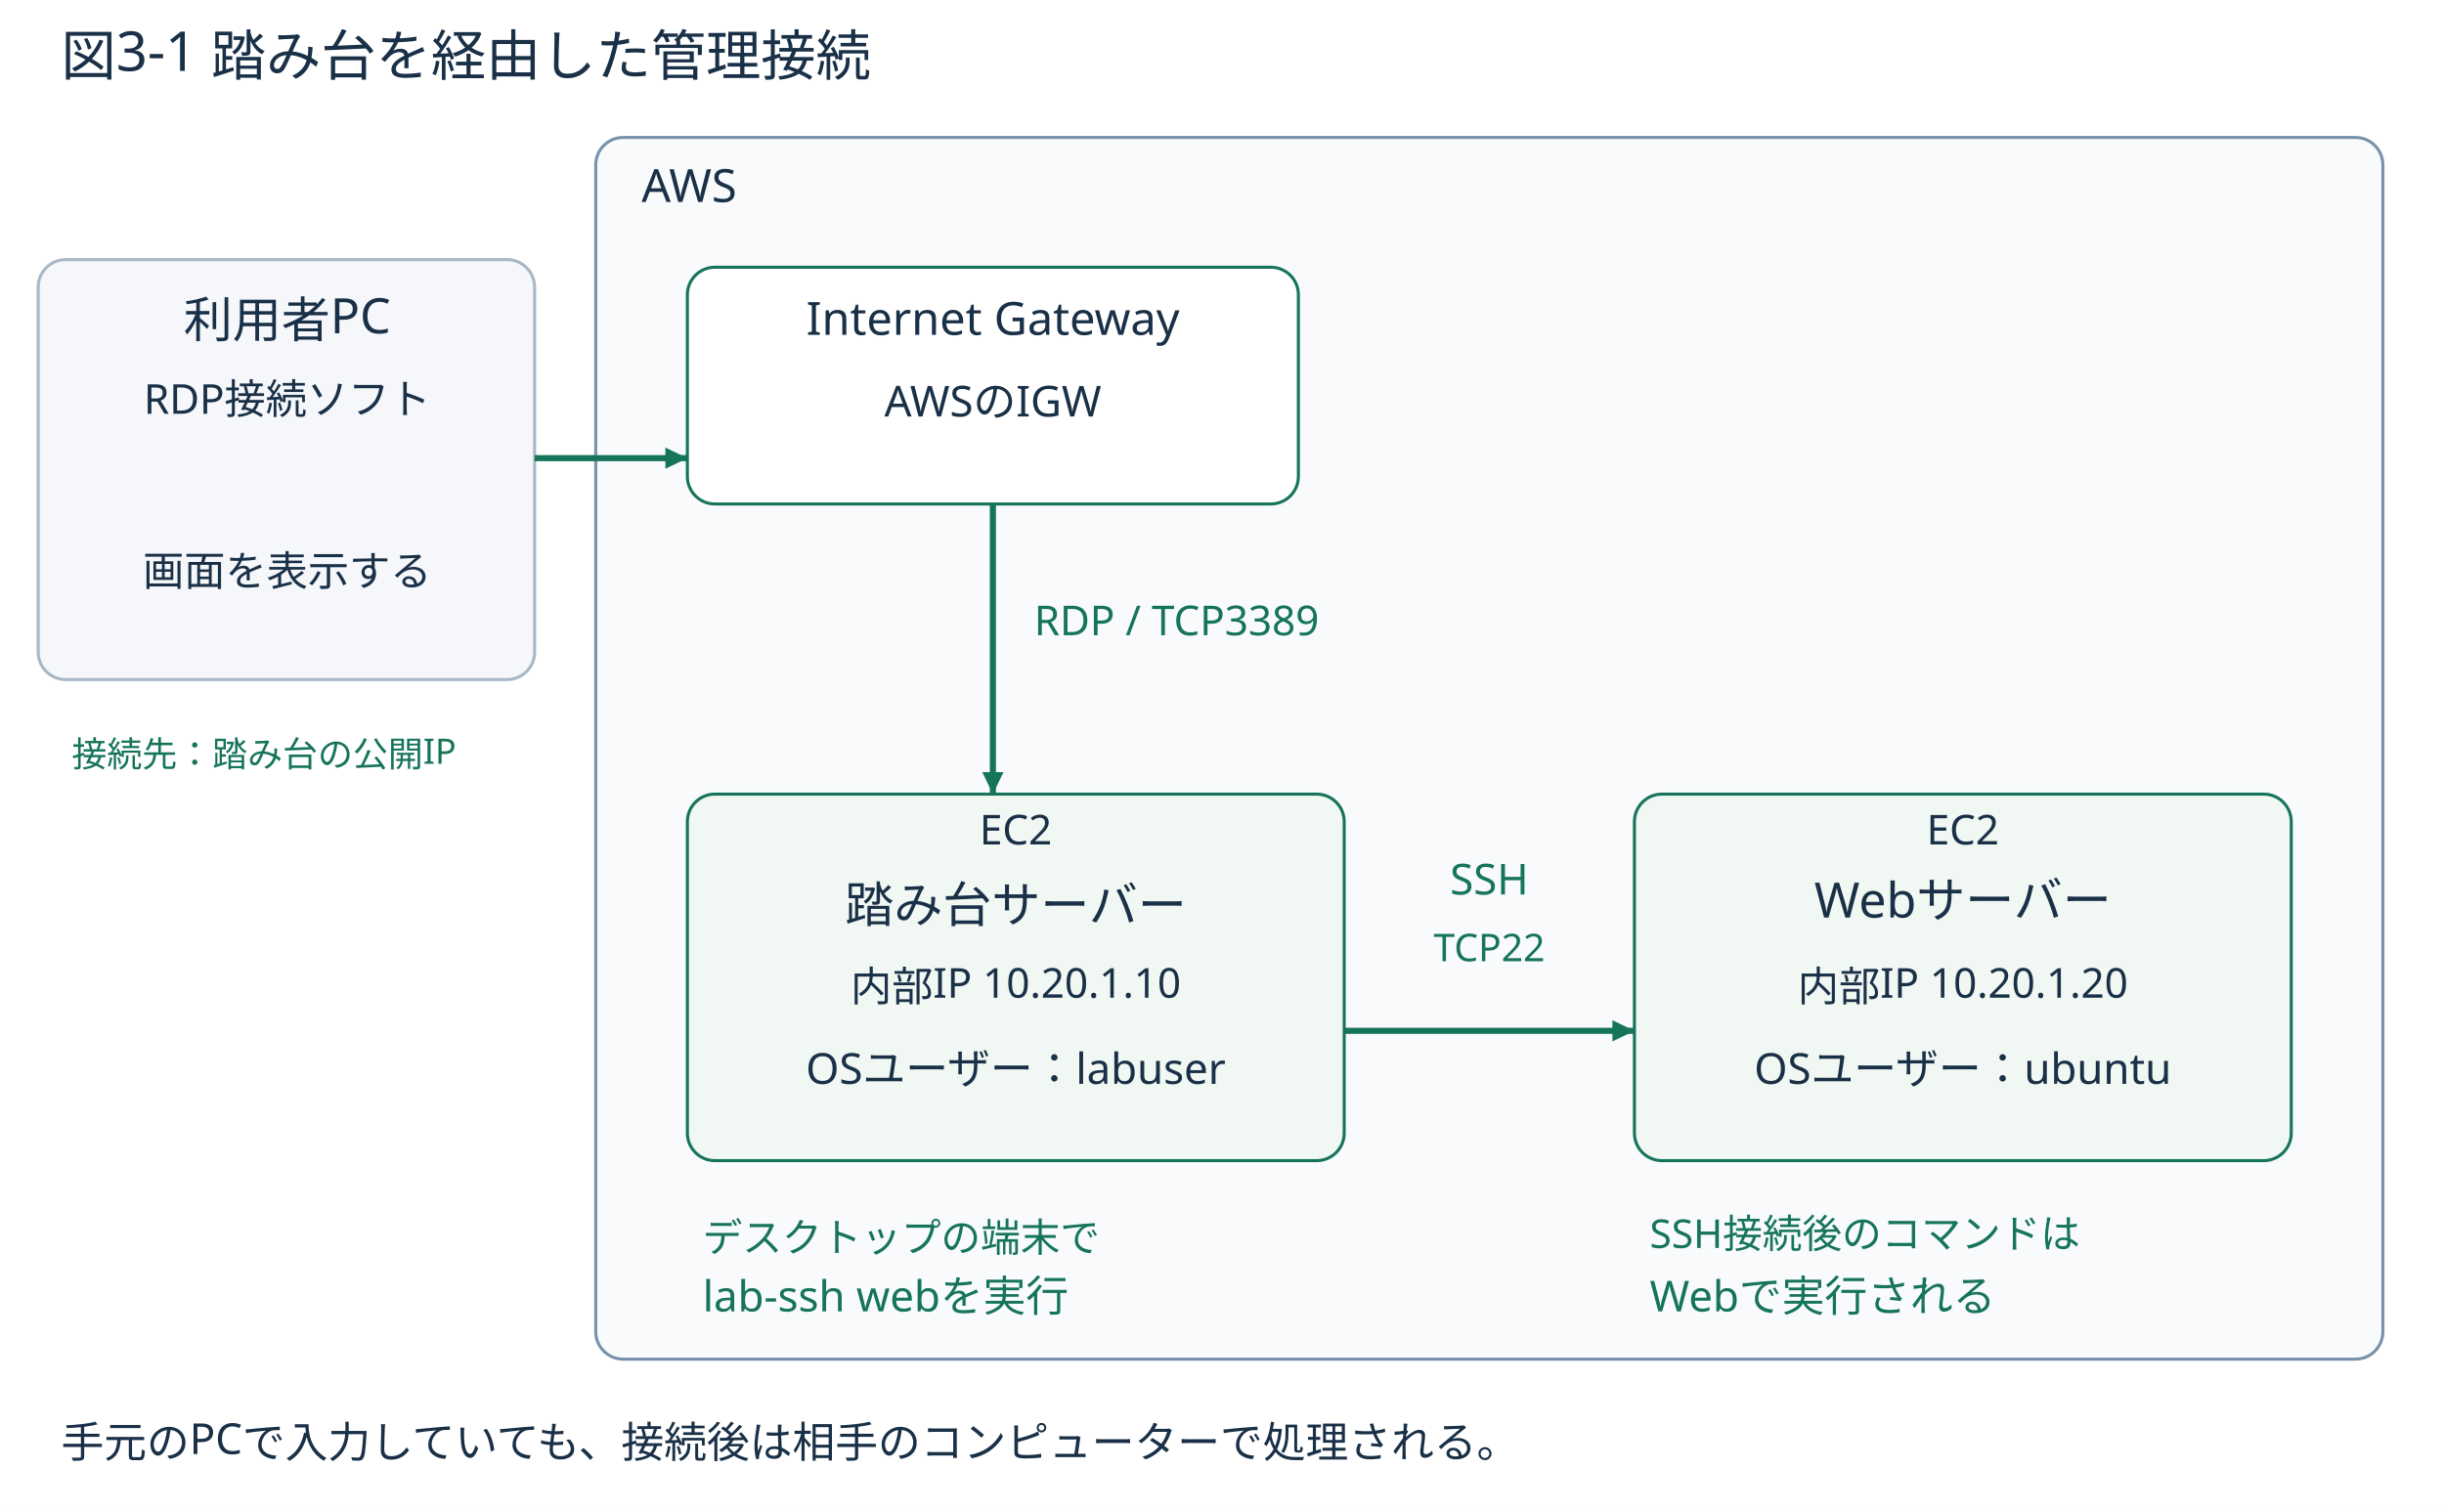
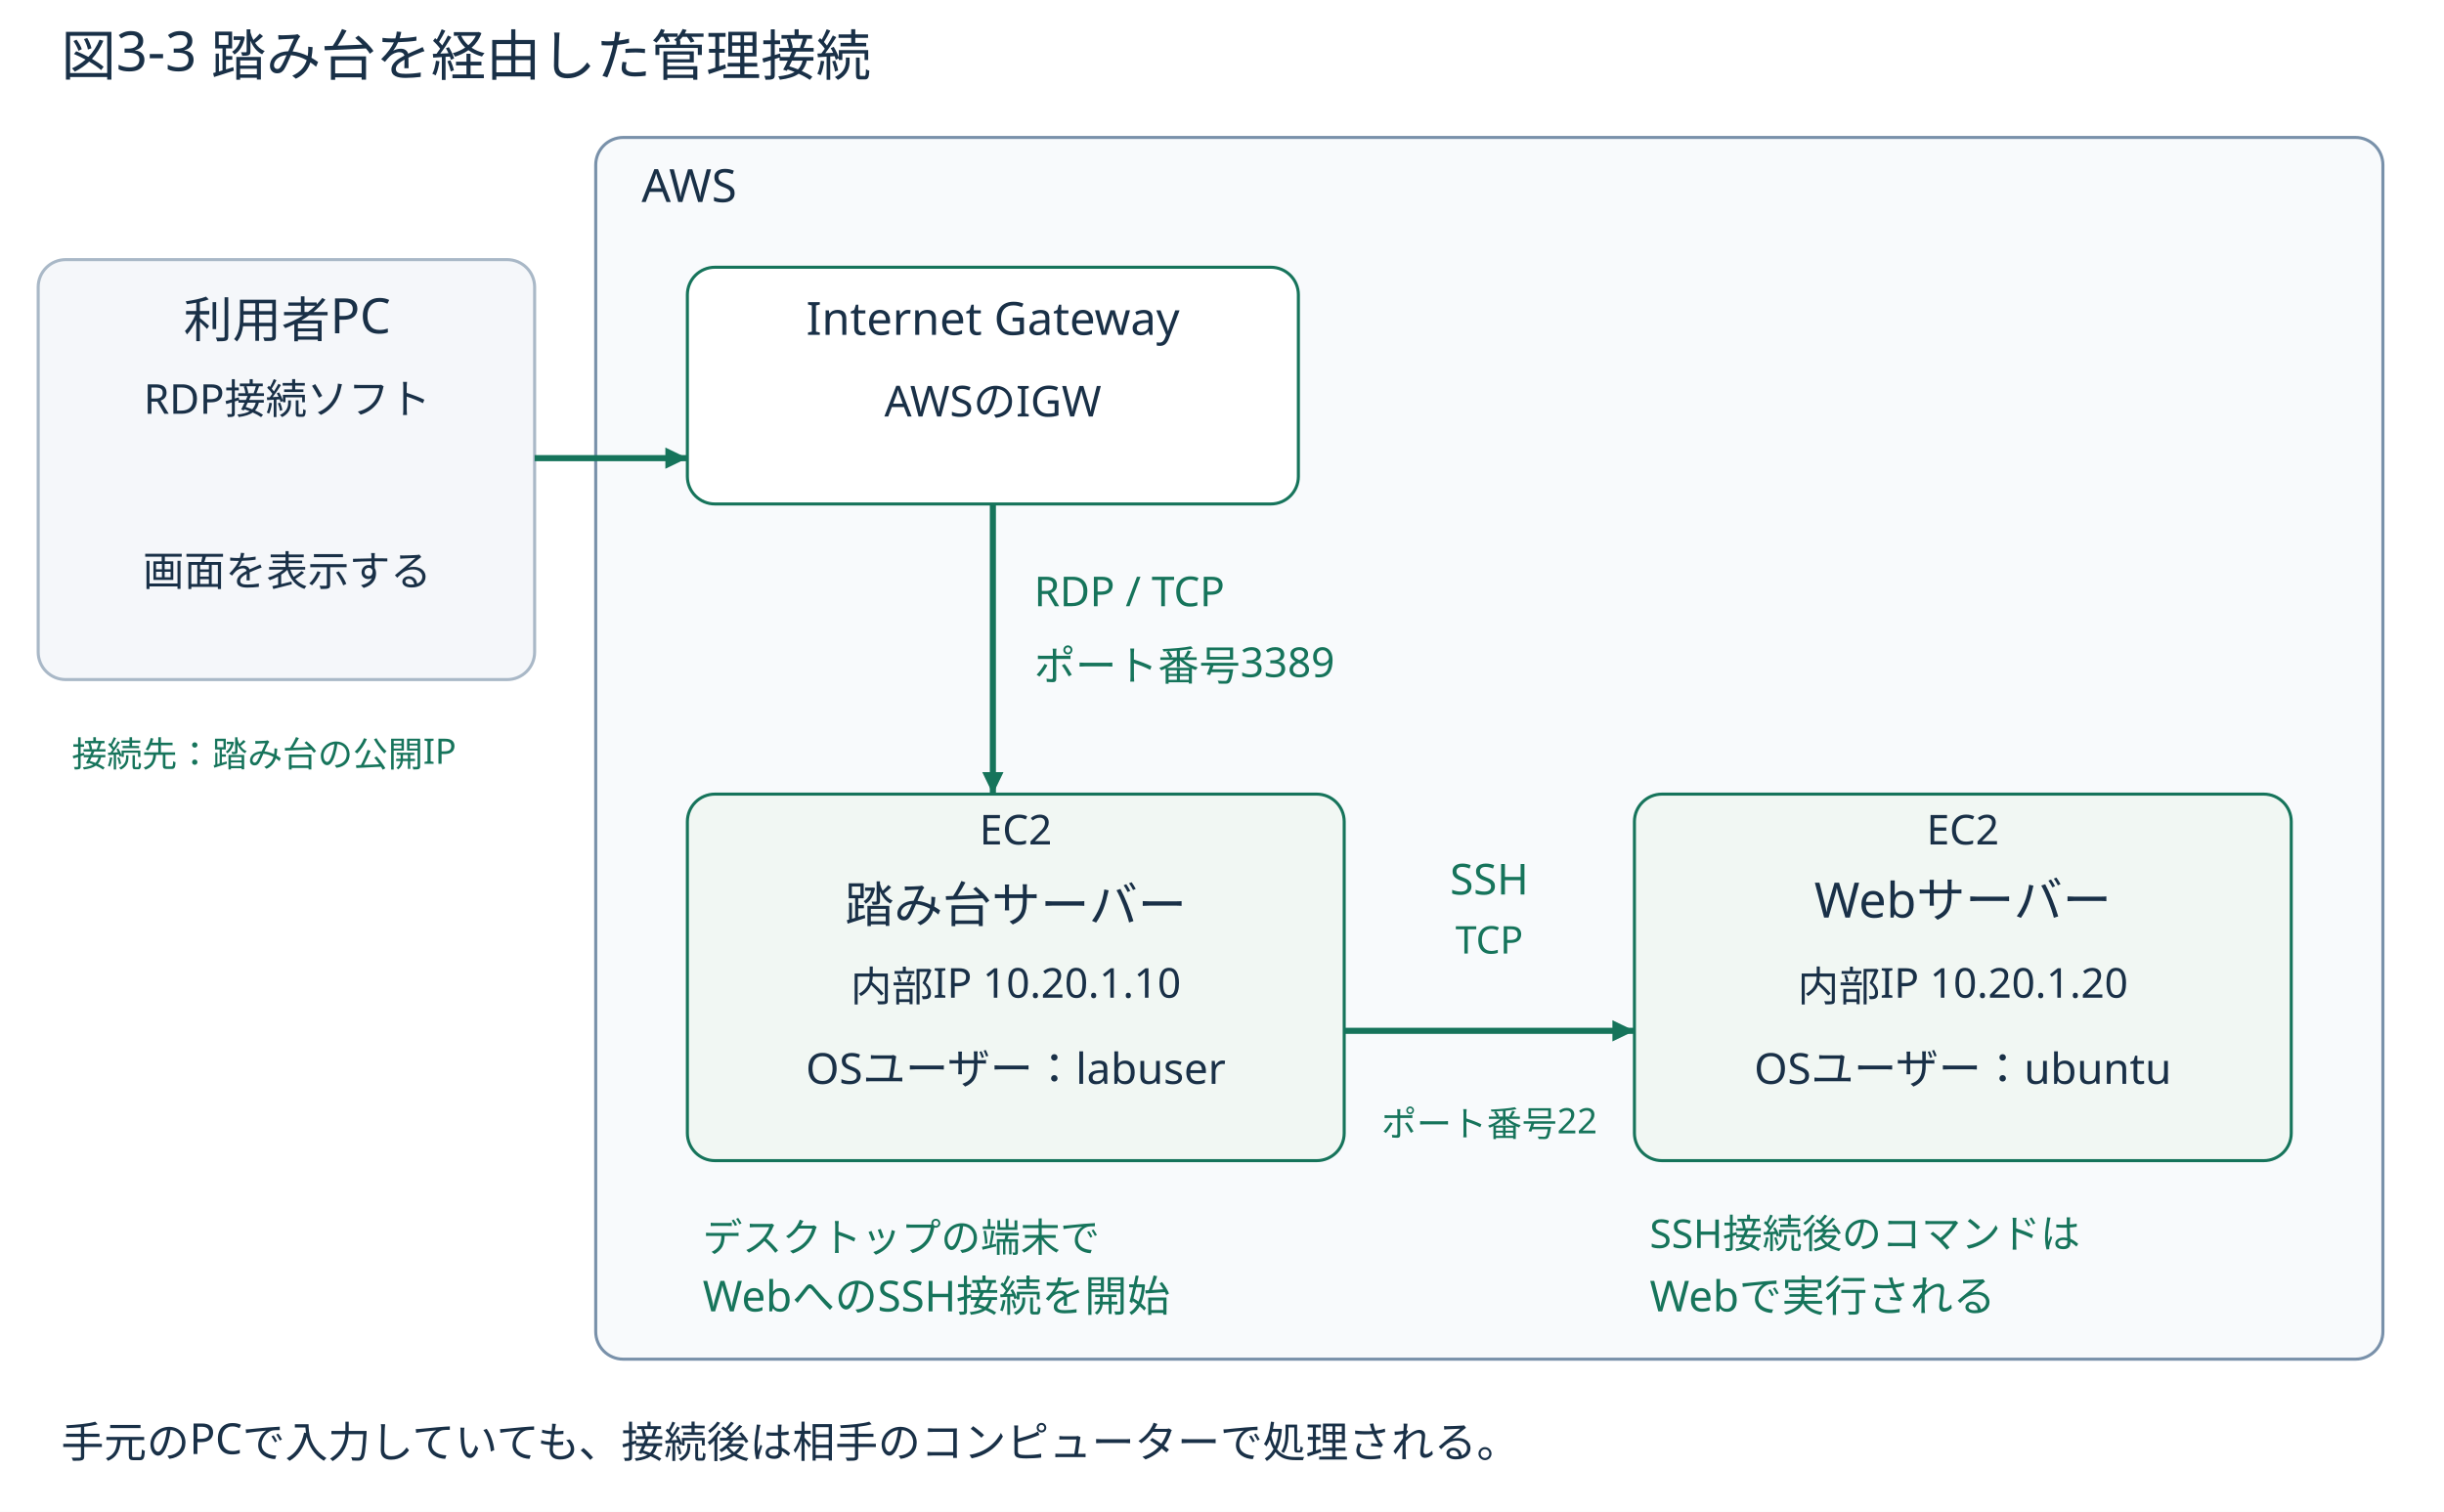
<svg xmlns="http://www.w3.org/2000/svg" width="1600" height="990" viewBox="0 0 1600 990" role="img">
  <rect width="100%" height="100%" fill="white" />
-   <text x="40" y="18" fill="#193047" font-family="Noto Sans JP, sans-serif" font-size="36" dominant-baseline="text-before-edge" text-anchor="start">図3-1  踏み台を経由した管理接続</text>
+   <text x="40" y="18" fill="#193047" font-family="Noto Sans JP, sans-serif" font-size="36" dominant-baseline="text-before-edge" text-anchor="start">図3-3  踏み台を経由した管理接続</text>
  <rect x="25" y="170" width="325" height="275" rx="18" fill="#f5f7fa" stroke="#a9b8c7" stroke-width="2" />
  <text x="188" y="193" fill="#193047" font-family="Noto Sans JP, sans-serif" font-size="32" dominant-baseline="text-before-edge" text-anchor="middle">利用者PC</text>
  <text x="188" y="250" fill="#193047" font-family="Noto Sans JP, sans-serif" font-size="27" dominant-baseline="text-before-edge" text-anchor="middle">RDP接続ソフト</text>
  <text x="188" y="360" fill="#193047" font-family="Noto Sans JP, sans-serif" font-size="27" dominant-baseline="text-before-edge" text-anchor="middle">画面を表示する</text>
  <rect x="390" y="90" width="1170" height="800" rx="18" fill="#f8fafc" stroke="#7991aa" stroke-width="2" />
  <text x="420" y="109" fill="#193047" font-family="Noto Sans JP, sans-serif" font-size="30" dominant-baseline="text-before-edge" text-anchor="start">AWS</text>
  <rect x="450" y="175" width="400" height="155" rx="18" fill="#ffffff" stroke="#16745b" stroke-width="2" />
  <text x="650" y="196" fill="#193047" font-family="Noto Sans JP, sans-serif" font-size="30" dominant-baseline="text-before-edge" text-anchor="middle">Internet Gateway</text>
  <text x="650" y="251" fill="#193047" font-family="Noto Sans JP, sans-serif" font-size="28" dominant-baseline="text-before-edge" text-anchor="middle">AWSのIGW</text>
  <polyline points="350,300 450,300" fill="none" stroke="#16745b" stroke-width="4" />
  <polygon points="450,300 435.593,306.959 435.593,293.041" fill="#16745b" />
  <text x="47" y="482" fill="#16745b" font-family="Noto Sans JP, sans-serif" font-size="23" dominant-baseline="text-before-edge" text-anchor="start">接続先：踏み台の公開IP</text>
  <polyline points="650,330 650,520" fill="none" stroke="#16745b" stroke-width="4" />
  <polygon points="650,520 643.041,505.593 656.959,505.593" fill="#16745b" />
-   <text x="677" y="395" fill="#16745b" font-family="Noto Sans JP, sans-serif" font-size="27" dominant-baseline="text-before-edge" text-anchor="start">RDP / TCP3389</text>
+   <text x="677" y="376" fill="#16745b" font-family="Noto Sans JP, sans-serif" font-size="27" dominant-baseline="text-before-edge" text-anchor="start">RDP / TCP</text>
+   <text x="677" y="422" fill="#16745b" font-family="Noto Sans JP, sans-serif" font-size="27" dominant-baseline="text-before-edge" text-anchor="start">ポート番号3389</text>
  <rect x="450" y="520" width="430" height="240" rx="18" fill="#f1f7f3" stroke="#16745b" stroke-width="2" />
  <text x="665.0" y="532" fill="#193047" font-family="Noto Sans JP, sans-serif" font-size="27" dominant-baseline="text-before-edge" text-anchor="middle">EC2</text>
  <text x="665.0" y="576" fill="#193047" font-family="Noto Sans JP, sans-serif" font-size="32" dominant-baseline="text-before-edge" text-anchor="middle">踏み台サーバー</text>
  <text x="665.0" y="632" fill="#193047" font-family="Noto Sans JP, sans-serif" font-size="27" dominant-baseline="text-before-edge" text-anchor="middle">内部IP  10.20.1.10</text>
  <text x="665.0" y="688" fill="#193047" font-family="Noto Sans JP, sans-serif" font-size="28" dominant-baseline="text-before-edge" text-anchor="middle">OSユーザー：labuser</text>
  <rect x="1070" y="520" width="430" height="240" rx="18" fill="#f1f7f3" stroke="#16745b" stroke-width="2" />
  <text x="1285.0" y="532" fill="#193047" font-family="Noto Sans JP, sans-serif" font-size="27" dominant-baseline="text-before-edge" text-anchor="middle">EC2</text>
  <text x="1285.0" y="576" fill="#193047" font-family="Noto Sans JP, sans-serif" font-size="32" dominant-baseline="text-before-edge" text-anchor="middle">Webサーバー</text>
  <text x="1285.0" y="632" fill="#193047" font-family="Noto Sans JP, sans-serif" font-size="27" dominant-baseline="text-before-edge" text-anchor="middle">内部IP  10.20.1.20</text>
  <text x="1285.0" y="688" fill="#193047" font-family="Noto Sans JP, sans-serif" font-size="28" dominant-baseline="text-before-edge" text-anchor="middle">OSユーザー：ubuntu</text>
  <polyline points="880,675 1070,675" fill="none" stroke="#16745b" stroke-width="4" />
  <polygon points="1070,675 1055.593,681.959 1055.593,668.041" fill="#16745b" />
  <text x="975" y="564" fill="#16745b" font-family="Noto Sans JP, sans-serif" font-size="28" dominant-baseline="text-before-edge" text-anchor="middle">SSH</text>
-   <text x="975" y="610" fill="#16745b" font-family="Noto Sans JP, sans-serif" font-size="25" dominant-baseline="text-before-edge" text-anchor="middle">TCP22</text>
+   <text x="975" y="605" fill="#16745b" font-family="Noto Sans JP, sans-serif" font-size="25" dominant-baseline="text-before-edge" text-anchor="middle">TCP</text>
+   <text x="975" y="724" fill="#16745b" font-family="Noto Sans JP, sans-serif" font-size="23" dominant-baseline="text-before-edge" text-anchor="middle">ポート番号22</text>
  <text x="460" y="797" fill="#16745b" font-family="Noto Sans JP, sans-serif" font-size="26" dominant-baseline="text-before-edge" text-anchor="start">デスクトップの端末で</text>
-   <text x="460" y="837" fill="#16745b" font-family="Noto Sans JP, sans-serif" font-size="28" dominant-baseline="text-before-edge" text-anchor="start">lab-ssh webを実行</text>
+   <text x="460" y="837" fill="#16745b" font-family="Noto Sans JP, sans-serif" font-size="28" dominant-baseline="text-before-edge" text-anchor="start">WebへのSSH接続を開始</text>
  <text x="1080" y="797" fill="#16745b" font-family="Noto Sans JP, sans-serif" font-size="26" dominant-baseline="text-before-edge" text-anchor="start">SSH接続後のコマンドは</text>
  <text x="1080" y="837" fill="#16745b" font-family="Noto Sans JP, sans-serif" font-size="28" dominant-baseline="text-before-edge" text-anchor="start">Webで実行される</text>
  <text x="40" y="930" fill="#193047" font-family="Noto Sans JP, sans-serif" font-size="28" dominant-baseline="text-before-edge" text-anchor="start">手元のPCで入力していても、接続後は相手のコンピューターで処理される。</text>
</svg>
